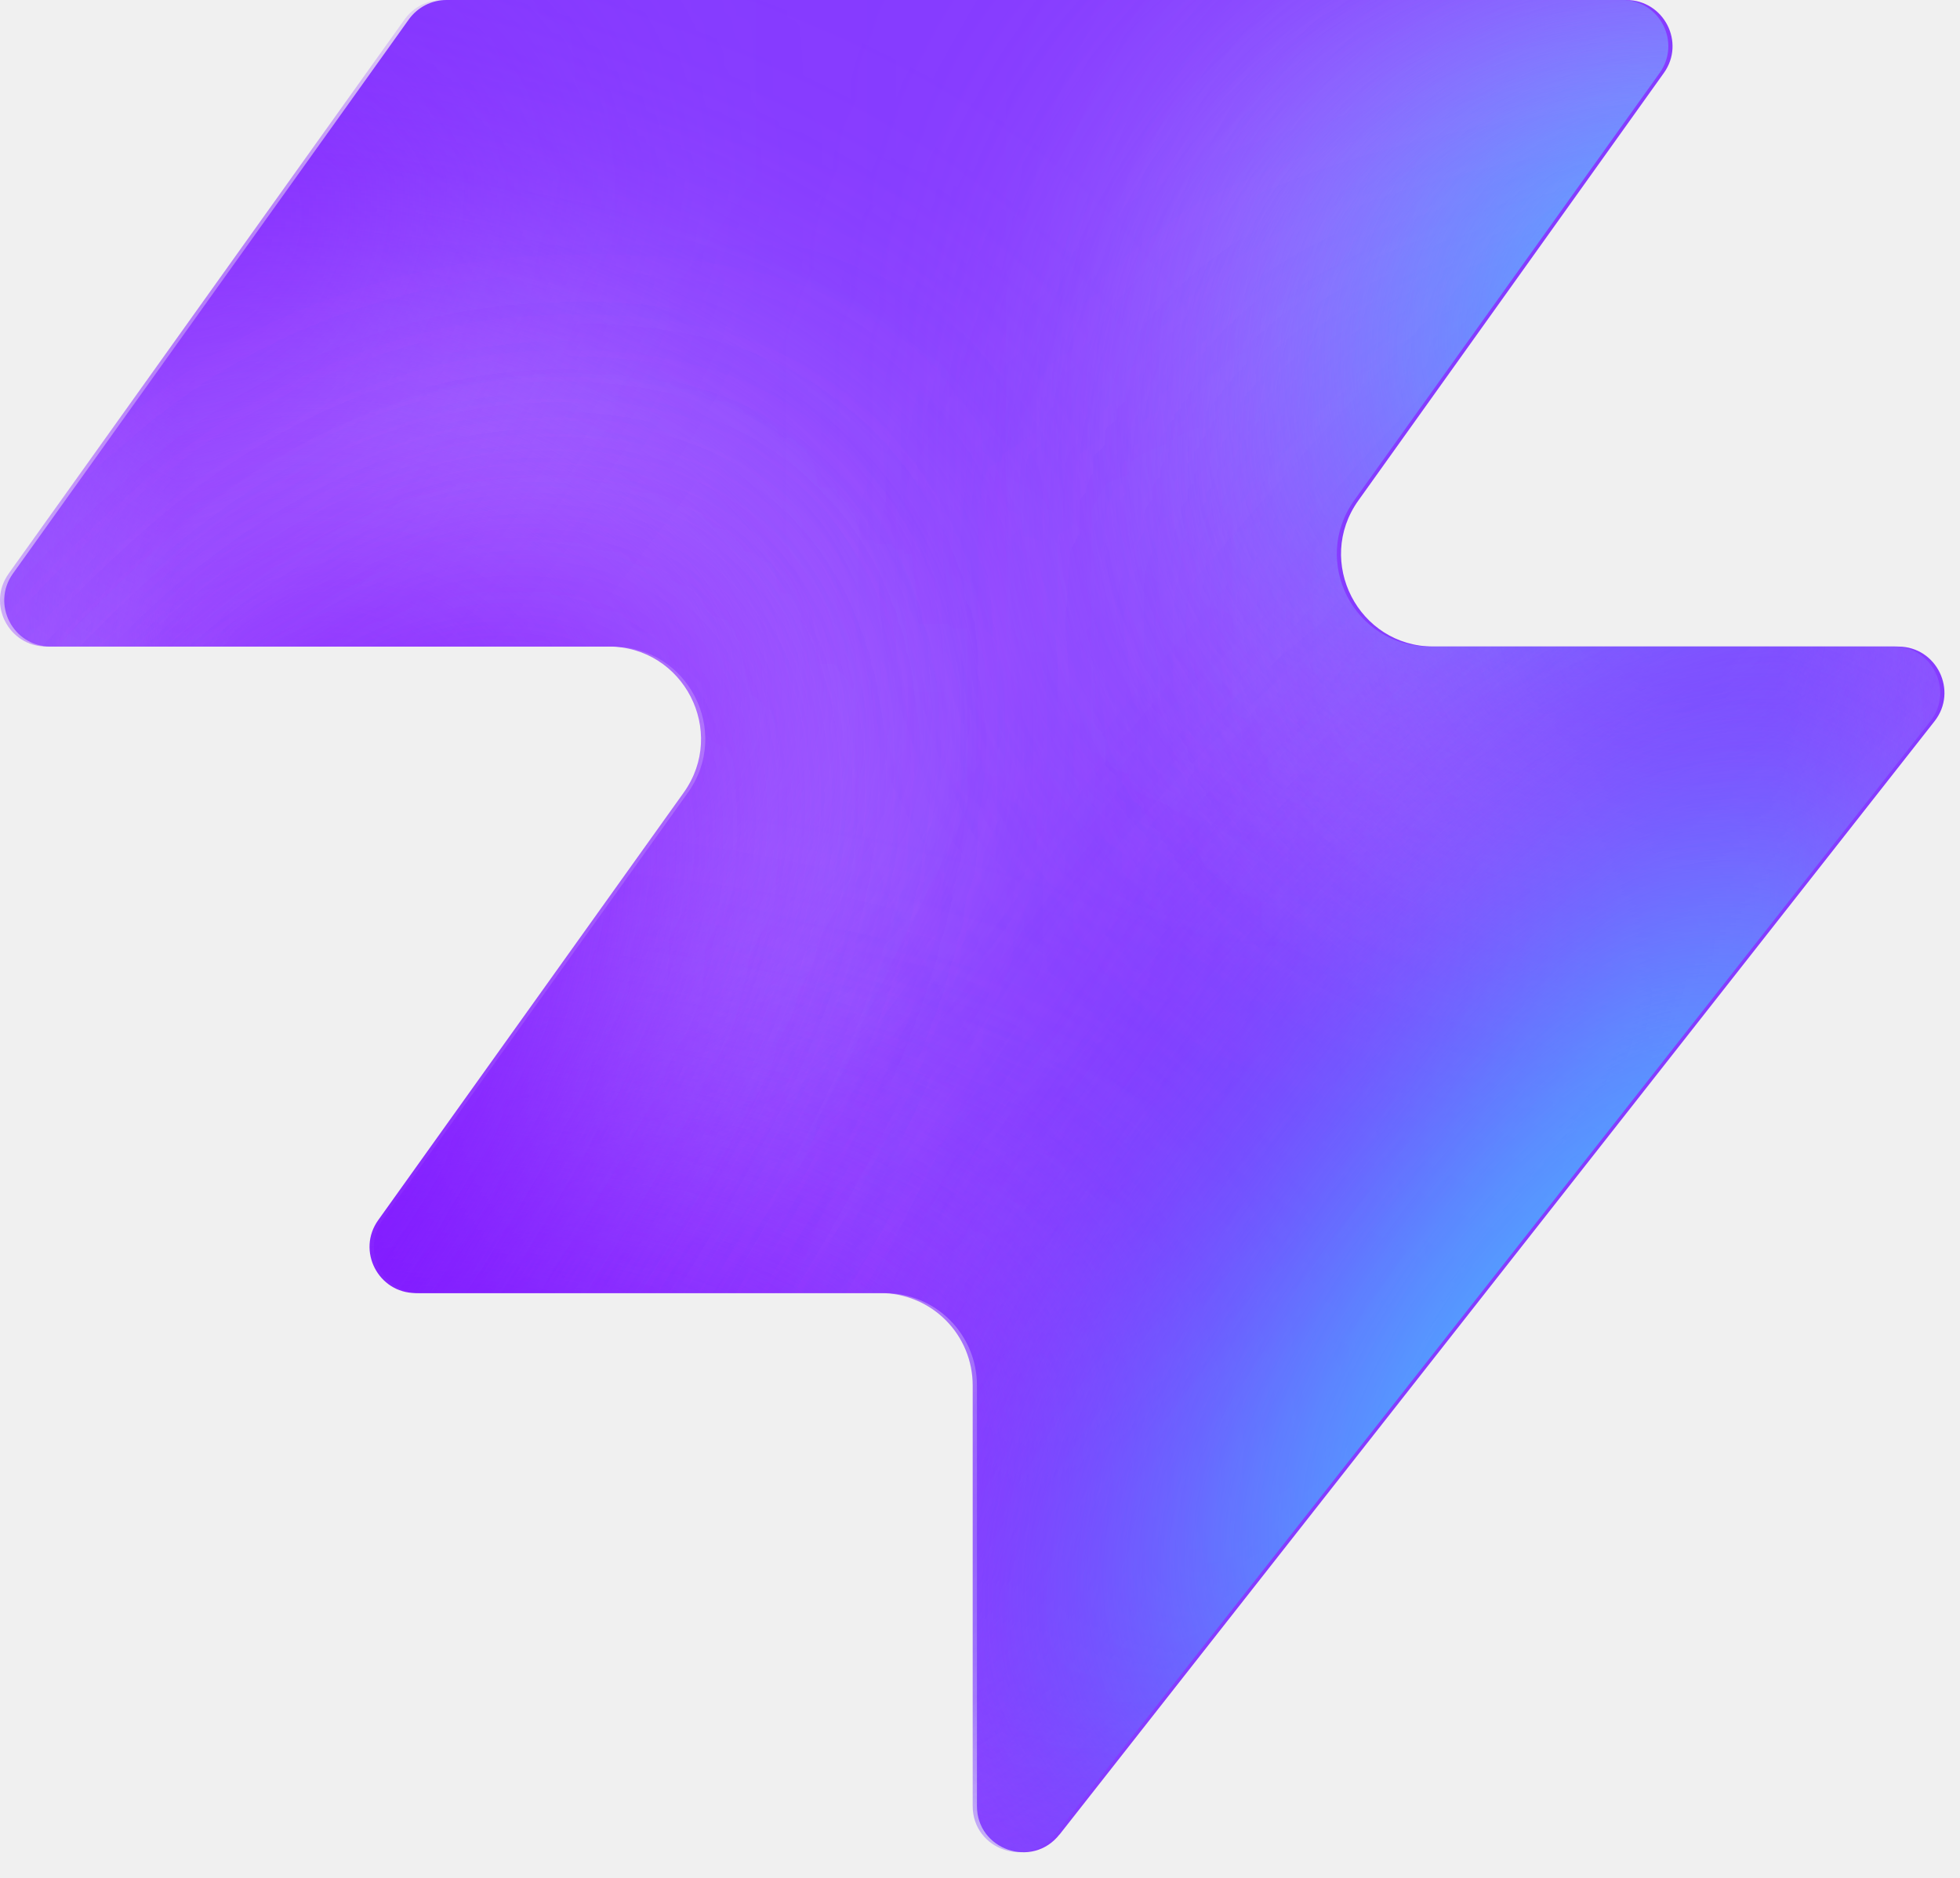
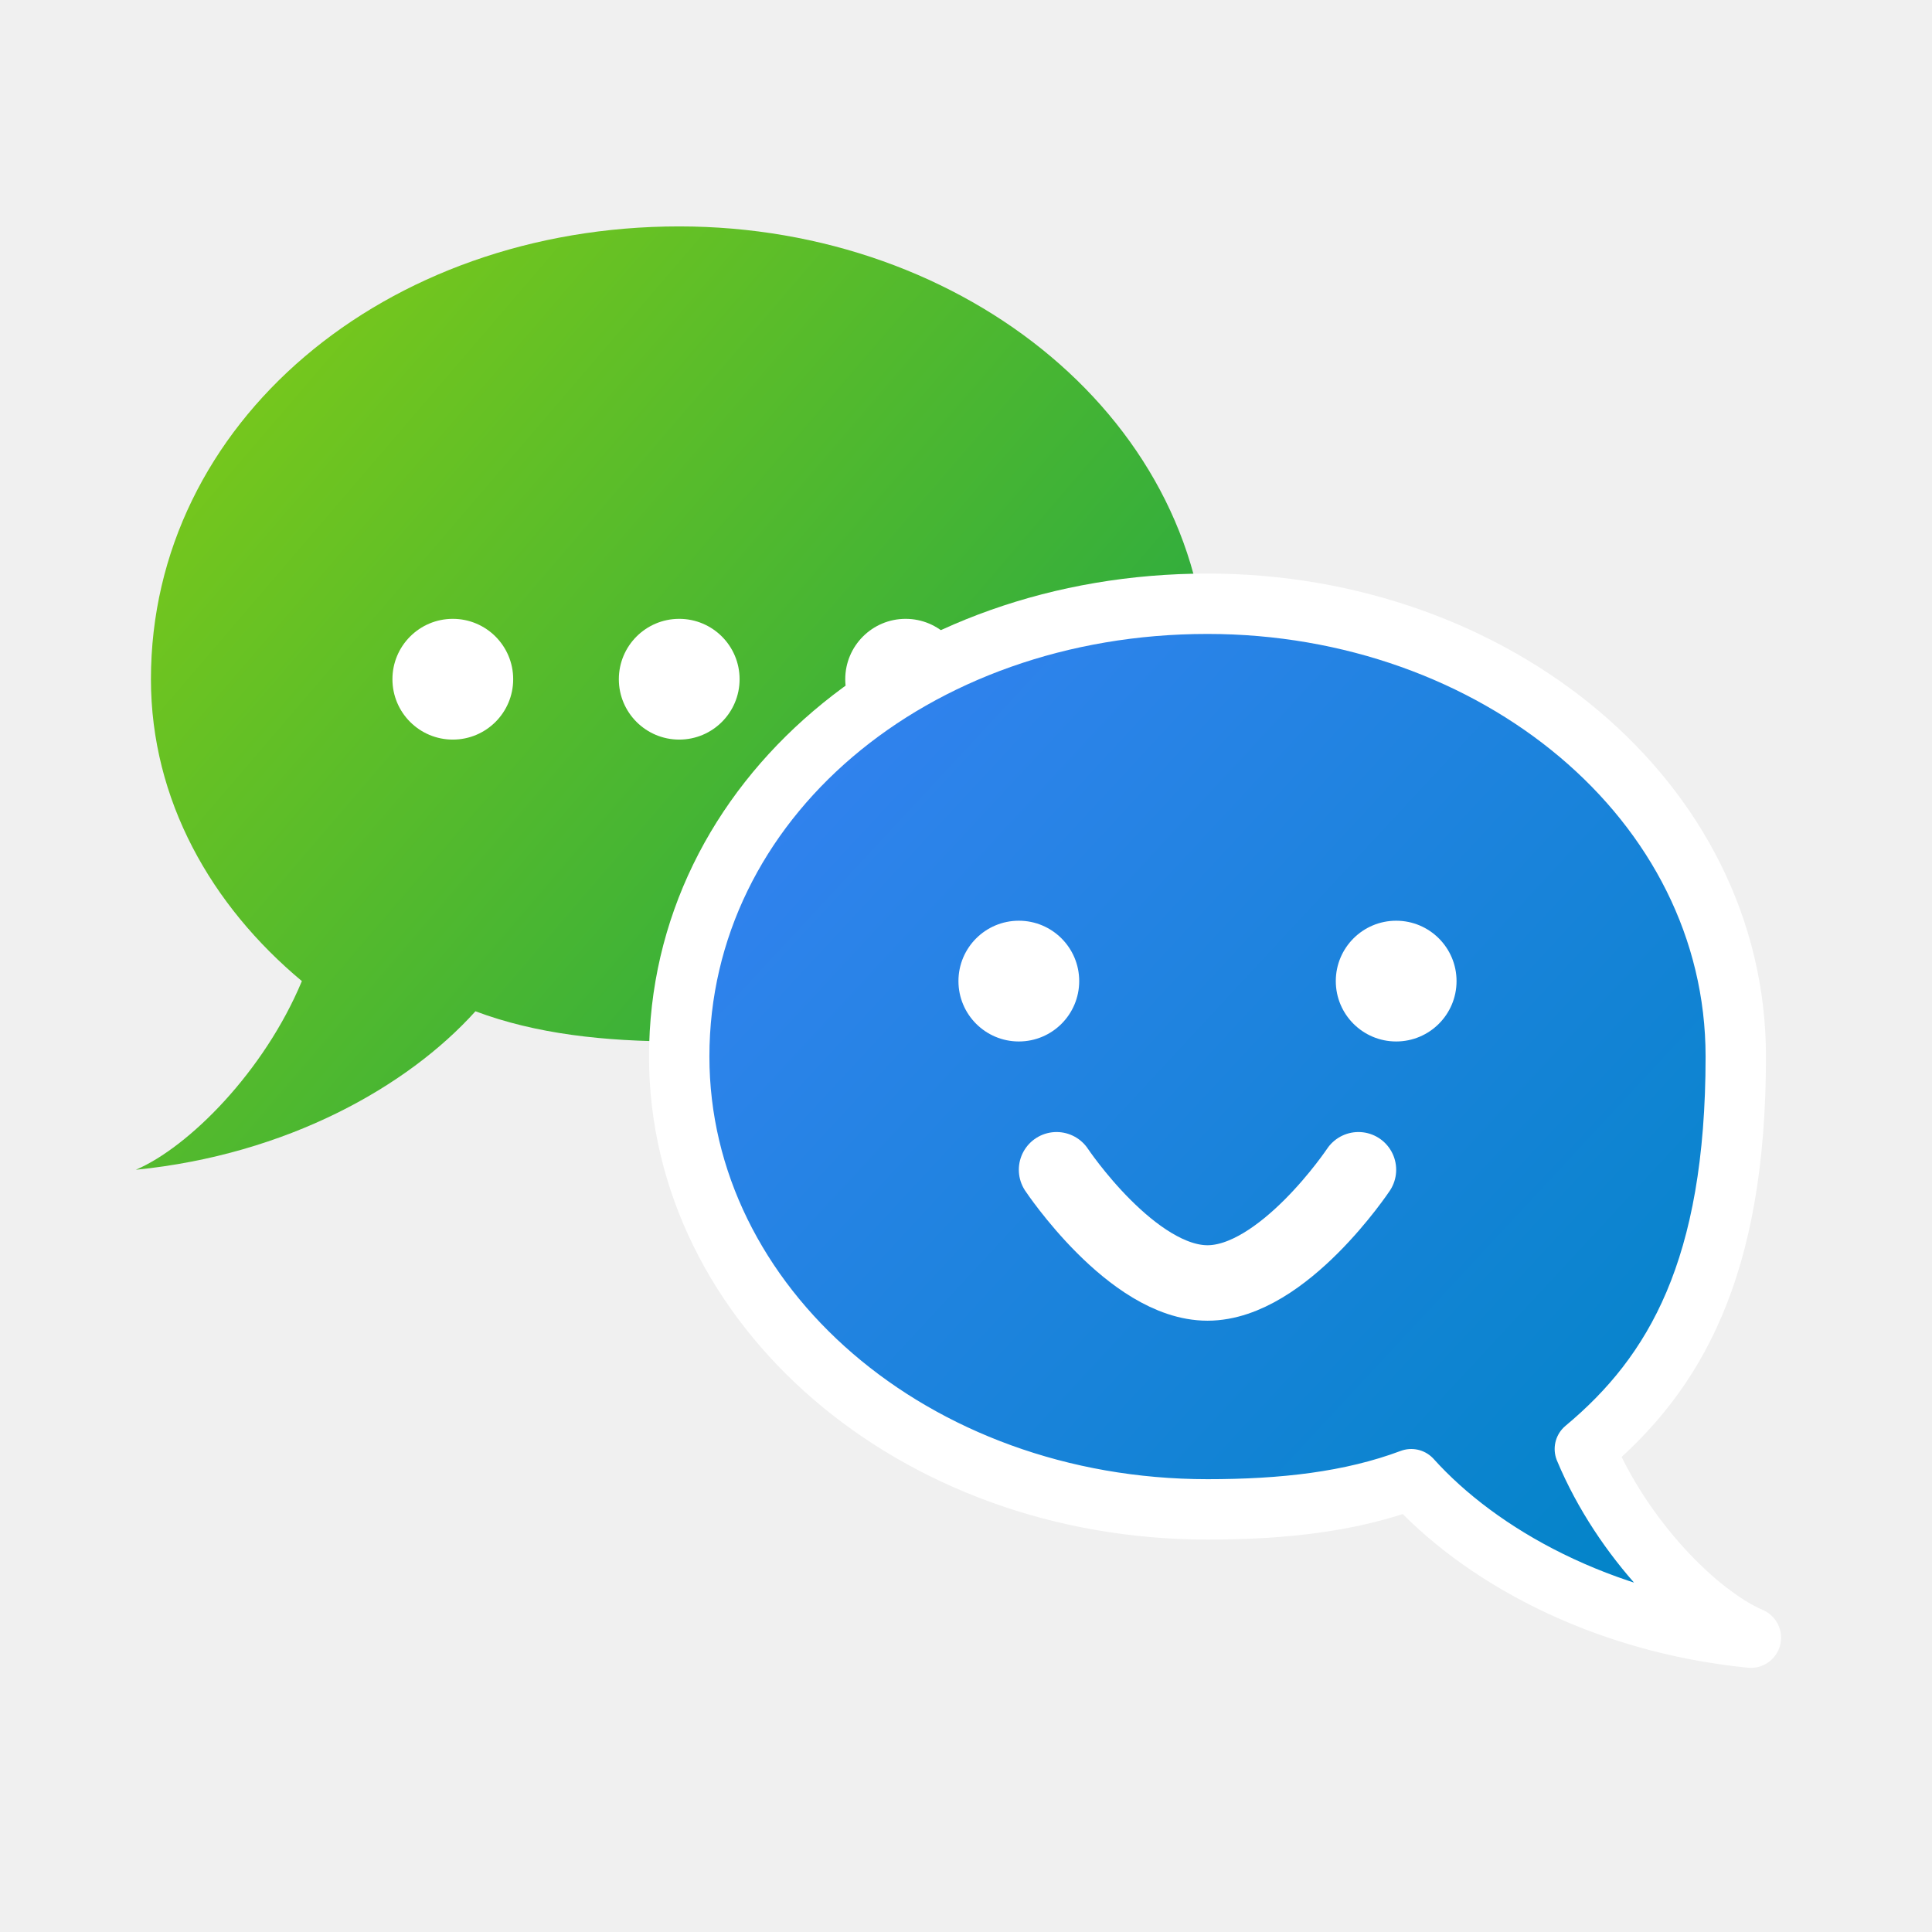
- <svg xmlns="http://www.w3.org/2000/svg" width="48" height="46" fill="none" viewBox="0 0 48 46">
-   <path fill="#863bff" d="M25.946 44.938c-.664.845-2.021.375-2.021-.698V33.937a2.26 2.26 0 0 0-2.262-2.262H10.287c-.92 0-1.456-1.04-.92-1.788l7.48-10.471c1.07-1.497 0-3.578-1.842-3.578H1.237c-.92 0-1.456-1.04-.92-1.788L10.013.474c.214-.297.556-.474.92-.474h28.894c.92 0 1.456 1.04.92 1.788l-7.48 10.471c-1.07 1.498 0 3.579 1.842 3.579h11.377c.943 0 1.473 1.088.89 1.83L25.947 44.94z" style="fill:#863bff;fill:color(display-p3 .525 .23 1);fill-opacity:1" />
-   <mask id="a" width="48" height="46" x="0" y="0" maskUnits="userSpaceOnUse" style="mask-type:alpha">
-     <path fill="#000" d="M25.842 44.938c-.664.844-2.021.375-2.021-.698V33.937a2.26 2.26 0 0 0-2.262-2.262H10.183c-.92 0-1.456-1.04-.92-1.788l7.48-10.471c1.07-1.498 0-3.579-1.842-3.579H1.133c-.92 0-1.456-1.04-.92-1.787L9.91.473c.214-.297.556-.474.92-.474h28.894c.92 0 1.456 1.04.92 1.788l-7.48 10.471c-1.07 1.498 0 3.578 1.842 3.578h11.377c.943 0 1.473 1.088.89 1.832L25.843 44.94z" style="fill:#000;fill-opacity:1" />
-   </mask>
-   <g mask="url(#a)">
-     <g filter="url(#b)">
-       <ellipse cx="5.508" cy="14.704" fill="#ede6ff" rx="5.508" ry="14.704" style="fill:#ede6ff;fill:color(display-p3 .927 .903 1);fill-opacity:1" transform="matrix(.00324 1 1 -.00324 -4.47 31.516)" />
-     </g>
-     <g filter="url(#c)">
-       <ellipse cx="10.399" cy="29.851" fill="#ede6ff" rx="10.399" ry="29.851" style="fill:#ede6ff;fill:color(display-p3 .927 .903 1);fill-opacity:1" transform="matrix(.00324 1 1 -.00324 -39.328 7.883)" />
-     </g>
-     <g filter="url(#d)">
-       <ellipse cx="5.508" cy="30.487" fill="#7e14ff" rx="5.508" ry="30.487" style="fill:#7e14ff;fill:color(display-p3 .492 .077 1);fill-opacity:1" transform="rotate(89.814 -25.913 -14.639)scale(1 -1)" />
-     </g>
-     <g filter="url(#e)">
-       <ellipse cx="5.508" cy="30.599" fill="#7e14ff" rx="5.508" ry="30.599" style="fill:#7e14ff;fill:color(display-p3 .492 .077 1);fill-opacity:1" transform="rotate(89.814 -32.644 -3.334)scale(1 -1)" />
-     </g>
-     <g filter="url(#f)">
-       <ellipse cx="5.508" cy="30.599" fill="#7e14ff" rx="5.508" ry="30.599" style="fill:#7e14ff;fill:color(display-p3 .492 .077 1);fill-opacity:1" transform="matrix(.00324 1 1 -.00324 -34.34 30.47)" />
-     </g>
-     <g filter="url(#g)">
-       <ellipse cx="14.072" cy="22.078" fill="#ede6ff" rx="14.072" ry="22.078" style="fill:#ede6ff;fill:color(display-p3 .927 .903 1);fill-opacity:1" transform="rotate(93.35 24.506 48.493)scale(-1 1)" />
-     </g>
-     <g filter="url(#h)">
-       <ellipse cx="3.47" cy="21.501" fill="#7e14ff" rx="3.47" ry="21.501" style="fill:#7e14ff;fill:color(display-p3 .492 .077 1);fill-opacity:1" transform="rotate(89.009 28.708 47.59)scale(-1 1)" />
-     </g>
-     <g filter="url(#i)">
-       <ellipse cx="3.47" cy="21.501" fill="#7e14ff" rx="3.47" ry="21.501" style="fill:#7e14ff;fill:color(display-p3 .492 .077 1);fill-opacity:1" transform="rotate(89.009 28.708 47.59)scale(-1 1)" />
-     </g>
-     <g filter="url(#j)">
-       <ellipse cx=".387" cy="8.972" fill="#7e14ff" rx="4.407" ry="29.108" style="fill:#7e14ff;fill:color(display-p3 .492 .077 1);fill-opacity:1" transform="rotate(39.51 .387 8.972)" />
-     </g>
-     <g filter="url(#k)">
-       <ellipse cx="47.523" cy="-6.092" fill="#7e14ff" rx="4.407" ry="29.108" style="fill:#7e14ff;fill:color(display-p3 .492 .077 1);fill-opacity:1" transform="rotate(37.892 47.523 -6.092)" />
-     </g>
-     <g filter="url(#l)">
-       <ellipse cx="41.412" cy="6.333" fill="#47bfff" rx="5.971" ry="9.665" style="fill:#47bfff;fill:color(display-p3 .28 .748 1);fill-opacity:1" transform="rotate(37.892 41.412 6.333)" />
-     </g>
-     <g filter="url(#m)">
-       <ellipse cx="-1.879" cy="38.332" fill="#7e14ff" rx="4.407" ry="29.108" style="fill:#7e14ff;fill:color(display-p3 .492 .077 1);fill-opacity:1" transform="rotate(37.892 -1.88 38.332)" />
-     </g>
-     <g filter="url(#n)">
-       <ellipse cx="-1.879" cy="38.332" fill="#7e14ff" rx="4.407" ry="29.108" style="fill:#7e14ff;fill:color(display-p3 .492 .077 1);fill-opacity:1" transform="rotate(37.892 -1.88 38.332)" />
-     </g>
-     <g filter="url(#o)">
-       <ellipse cx="35.651" cy="29.907" fill="#7e14ff" rx="4.407" ry="29.108" style="fill:#7e14ff;fill:color(display-p3 .492 .077 1);fill-opacity:1" transform="rotate(37.892 35.651 29.907)" />
-     </g>
-     <g filter="url(#p)">
-       <ellipse cx="38.418" cy="32.4" fill="#47bfff" rx="5.971" ry="15.297" style="fill:#47bfff;fill:color(display-p3 .28 .748 1);fill-opacity:1" transform="rotate(37.892 38.418 32.4)" />
-     </g>
-   </g>
+ <svg xmlns="http://www.w3.org/2000/svg" width="256" height="256" viewBox="0 0 256 256" fill="none">
  <defs>
-     <filter id="b" width="60.045" height="41.654" x="-19.77" y="16.149" color-interpolation-filters="sRGB" filterUnits="userSpaceOnUse">
-       <feFlood flood-opacity="0" result="BackgroundImageFix" />
-       <feBlend in="SourceGraphic" in2="BackgroundImageFix" result="shape" />
-       <feGaussianBlur result="effect1_foregroundBlur_2002_17158" stdDeviation="7.659" />
-     </filter>
-     <filter id="c" width="90.34" height="51.437" x="-54.613" y="-7.533" color-interpolation-filters="sRGB" filterUnits="userSpaceOnUse">
-       <feFlood flood-opacity="0" result="BackgroundImageFix" />
-       <feBlend in="SourceGraphic" in2="BackgroundImageFix" result="shape" />
-       <feGaussianBlur result="effect1_foregroundBlur_2002_17158" stdDeviation="7.659" />
-     </filter>
-     <filter id="d" width="79.355" height="29.4" x="-49.64" y="2.03" color-interpolation-filters="sRGB" filterUnits="userSpaceOnUse">
-       <feFlood flood-opacity="0" result="BackgroundImageFix" />
-       <feBlend in="SourceGraphic" in2="BackgroundImageFix" result="shape" />
-       <feGaussianBlur result="effect1_foregroundBlur_2002_17158" stdDeviation="4.596" />
-     </filter>
-     <filter id="e" width="79.579" height="29.4" x="-45.045" y="20.029" color-interpolation-filters="sRGB" filterUnits="userSpaceOnUse">
-       <feFlood flood-opacity="0" result="BackgroundImageFix" />
-       <feBlend in="SourceGraphic" in2="BackgroundImageFix" result="shape" />
-       <feGaussianBlur result="effect1_foregroundBlur_2002_17158" stdDeviation="4.596" />
-     </filter>
-     <filter id="f" width="79.579" height="29.4" x="-43.513" y="21.178" color-interpolation-filters="sRGB" filterUnits="userSpaceOnUse">
-       <feFlood flood-opacity="0" result="BackgroundImageFix" />
-       <feBlend in="SourceGraphic" in2="BackgroundImageFix" result="shape" />
-       <feGaussianBlur result="effect1_foregroundBlur_2002_17158" stdDeviation="4.596" />
-     </filter>
-     <filter id="g" width="74.749" height="58.852" x="15.756" y="-17.901" color-interpolation-filters="sRGB" filterUnits="userSpaceOnUse">
-       <feFlood flood-opacity="0" result="BackgroundImageFix" />
-       <feBlend in="SourceGraphic" in2="BackgroundImageFix" result="shape" />
-       <feGaussianBlur result="effect1_foregroundBlur_2002_17158" stdDeviation="7.659" />
-     </filter>
-     <filter id="h" width="61.377" height="25.362" x="23.548" y="2.284" color-interpolation-filters="sRGB" filterUnits="userSpaceOnUse">
-       <feFlood flood-opacity="0" result="BackgroundImageFix" />
-       <feBlend in="SourceGraphic" in2="BackgroundImageFix" result="shape" />
-       <feGaussianBlur result="effect1_foregroundBlur_2002_17158" stdDeviation="4.596" />
-     </filter>
-     <filter id="i" width="61.377" height="25.362" x="23.548" y="2.284" color-interpolation-filters="sRGB" filterUnits="userSpaceOnUse">
-       <feFlood flood-opacity="0" result="BackgroundImageFix" />
-       <feBlend in="SourceGraphic" in2="BackgroundImageFix" result="shape" />
-       <feGaussianBlur result="effect1_foregroundBlur_2002_17158" stdDeviation="4.596" />
-     </filter>
-     <filter id="j" width="56.045" height="63.649" x="-27.636" y="-22.853" color-interpolation-filters="sRGB" filterUnits="userSpaceOnUse">
-       <feFlood flood-opacity="0" result="BackgroundImageFix" />
-       <feBlend in="SourceGraphic" in2="BackgroundImageFix" result="shape" />
-       <feGaussianBlur result="effect1_foregroundBlur_2002_17158" stdDeviation="4.596" />
-     </filter>
-     <filter id="k" width="54.814" height="64.646" x="20.116" y="-38.415" color-interpolation-filters="sRGB" filterUnits="userSpaceOnUse">
-       <feFlood flood-opacity="0" result="BackgroundImageFix" />
-       <feBlend in="SourceGraphic" in2="BackgroundImageFix" result="shape" />
-       <feGaussianBlur result="effect1_foregroundBlur_2002_17158" stdDeviation="4.596" />
-     </filter>
-     <filter id="l" width="33.541" height="35.313" x="24.641" y="-11.323" color-interpolation-filters="sRGB" filterUnits="userSpaceOnUse">
-       <feFlood flood-opacity="0" result="BackgroundImageFix" />
-       <feBlend in="SourceGraphic" in2="BackgroundImageFix" result="shape" />
-       <feGaussianBlur result="effect1_foregroundBlur_2002_17158" stdDeviation="4.596" />
-     </filter>
-     <filter id="m" width="54.814" height="64.646" x="-29.286" y="6.009" color-interpolation-filters="sRGB" filterUnits="userSpaceOnUse">
-       <feFlood flood-opacity="0" result="BackgroundImageFix" />
-       <feBlend in="SourceGraphic" in2="BackgroundImageFix" result="shape" />
-       <feGaussianBlur result="effect1_foregroundBlur_2002_17158" stdDeviation="4.596" />
-     </filter>
-     <filter id="n" width="54.814" height="64.646" x="-29.286" y="6.009" color-interpolation-filters="sRGB" filterUnits="userSpaceOnUse">
-       <feFlood flood-opacity="0" result="BackgroundImageFix" />
-       <feBlend in="SourceGraphic" in2="BackgroundImageFix" result="shape" />
-       <feGaussianBlur result="effect1_foregroundBlur_2002_17158" stdDeviation="4.596" />
-     </filter>
-     <filter id="o" width="54.814" height="64.646" x="8.244" y="-2.416" color-interpolation-filters="sRGB" filterUnits="userSpaceOnUse">
-       <feFlood flood-opacity="0" result="BackgroundImageFix" />
-       <feBlend in="SourceGraphic" in2="BackgroundImageFix" result="shape" />
-       <feGaussianBlur result="effect1_foregroundBlur_2002_17158" stdDeviation="4.596" />
-     </filter>
-     <filter id="p" width="39.409" height="43.623" x="18.713" y="10.588" color-interpolation-filters="sRGB" filterUnits="userSpaceOnUse">
-       <feFlood flood-opacity="0" result="BackgroundImageFix" />
-       <feBlend in="SourceGraphic" in2="BackgroundImageFix" result="shape" />
-       <feGaussianBlur result="effect1_foregroundBlur_2002_17158" stdDeviation="4.596" />
-     </filter>
+     <linearGradient id="greenGrad" x1="20" y1="30" x2="160" y2="150" gradientUnits="userSpaceOnUse">
+       <stop stop-color="#84cc16" />
+       <stop offset="1" stop-color="#16a34a" />
+     </linearGradient>
+     <linearGradient id="blueGrad" x1="90" y1="70" x2="230" y2="200" gradientUnits="userSpaceOnUse">
+       <stop stop-color="#3b82f6" />
+       <stop offset="1" stop-color="#0284c7" />
+     </linearGradient>
  </defs>
+   <path d="M 160 90 C 160 56 128 30 90 30 C 51 30 20 56 20 90 C 20 106 28 120 40 130 C 35 142 25 152 18 155 C 38 153 54 144 63 134 C 71 137 80 138 90 138 C 128 138 160 113 160 90 Z" fill="url(#greenGrad)" />
+   <circle cx="60" cy="90" r="8" fill="white" />
+   <circle cx="90" cy="90" r="8" fill="white" />
+   <circle cx="120" cy="90" r="8" fill="white" />
+   <path d="M 230 140 C 230 106 198 80 160 80 C 121 80 90 106 90 140 C 90 173 121 200 160 200 C 170 200 179 199 187 196 C 196 206 212 215 232 217 C 225 214 215 204 210 192 C 222 182 230 168 230 140 Z" fill="url(#blueGrad)" stroke="white" stroke-width="8" stroke-linejoin="round" />
+   <circle cx="135" cy="130" r="8" fill="white" />
+   <circle cx="185" cy="130" r="8" fill="white" />
+   <path d="M 140 155 C 140 155 150 170 160 170 C 170 170 180 155 180 155" stroke="white" stroke-width="10" stroke-linecap="round" fill="none" />
</svg>
